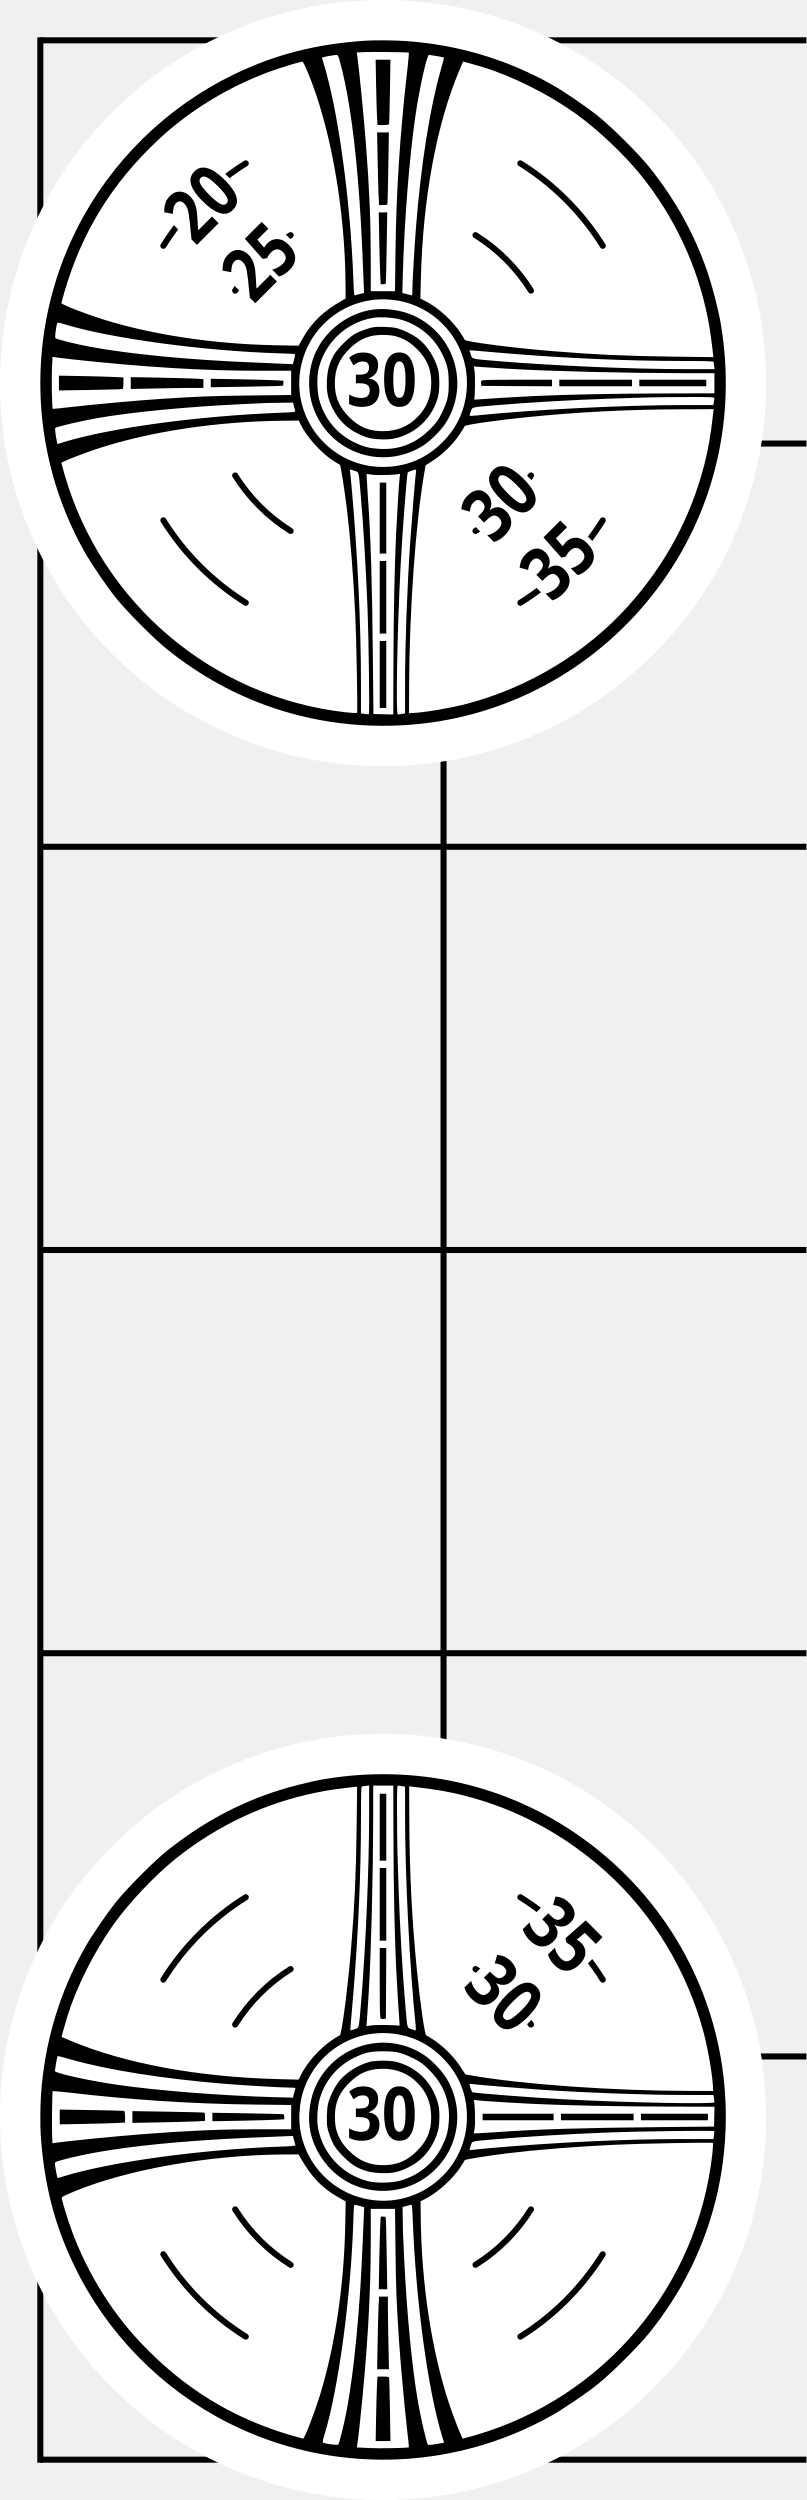
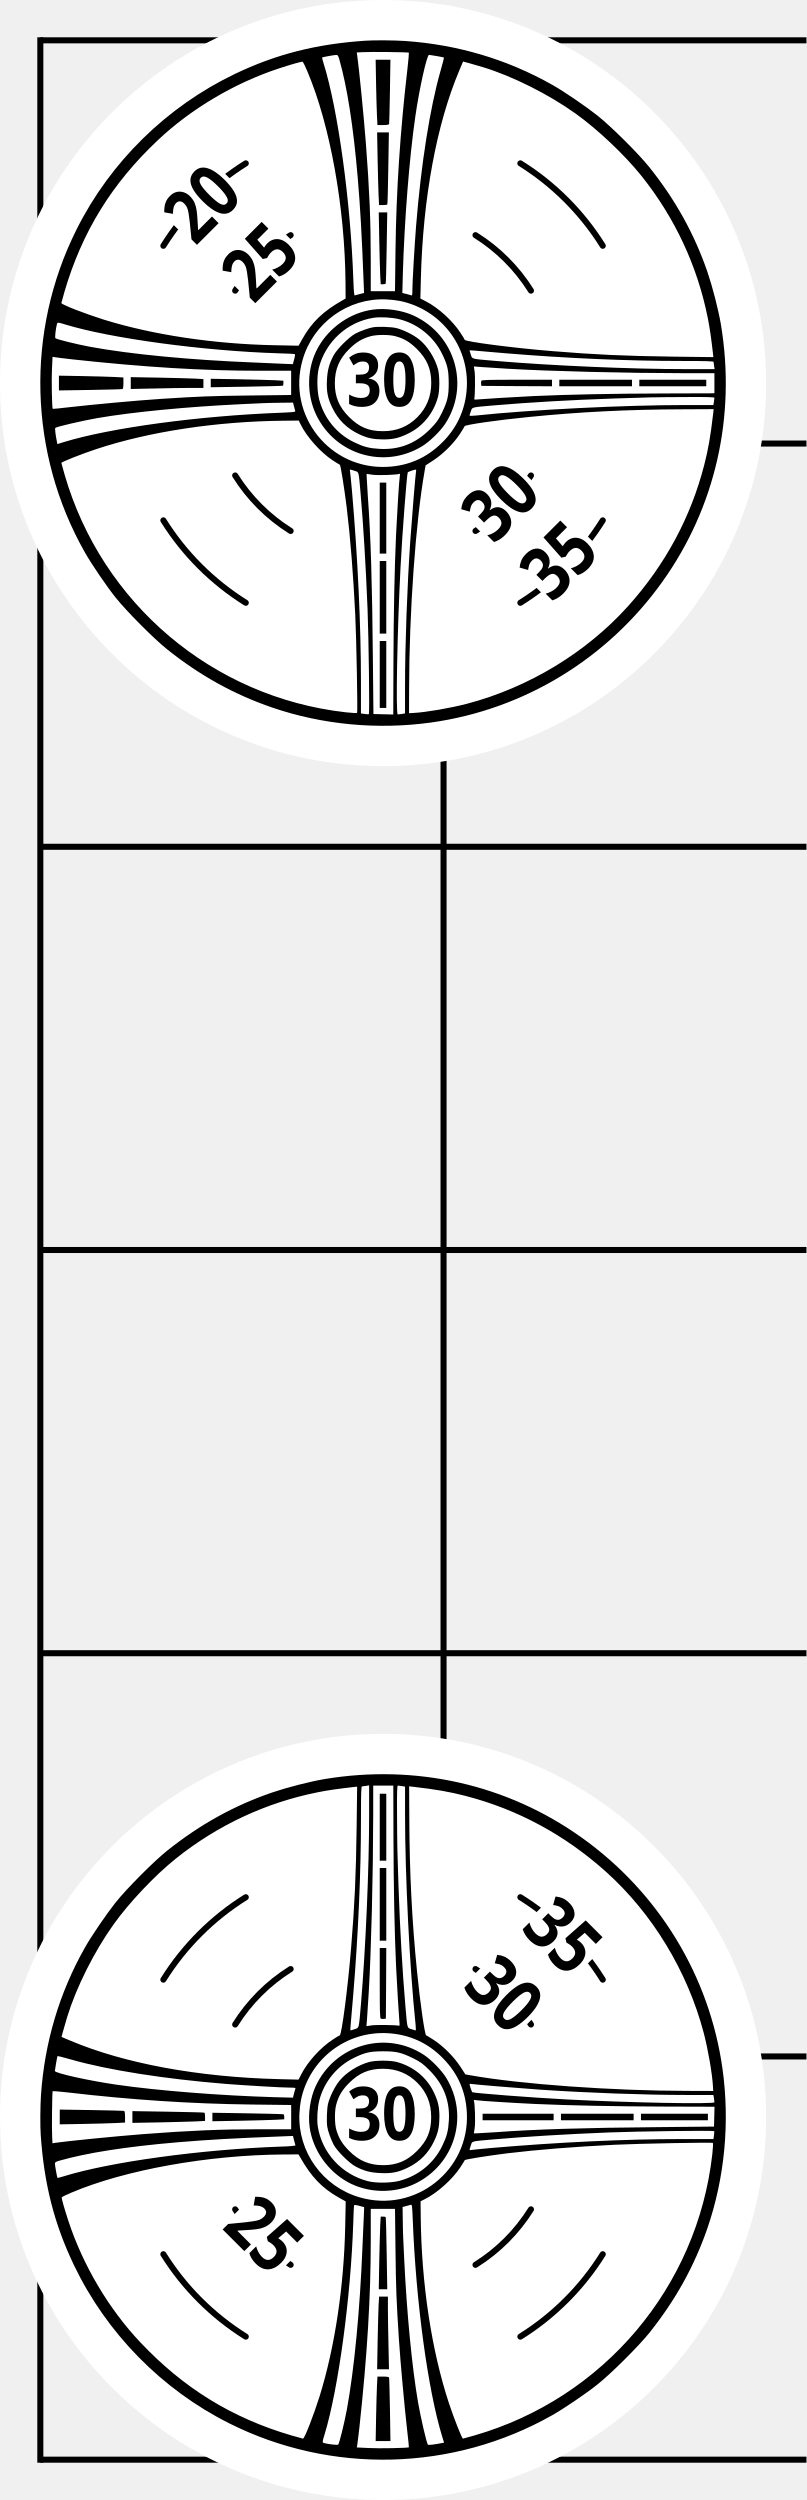
<svg xmlns="http://www.w3.org/2000/svg" xmlns:xlink="http://www.w3.org/1999/xlink" width="200mm" height="620mm" viewBox="0 0 200 620" version="1.1" id="svg8">
  <defs id="defs2" />
  <g id="layer1" transform="translate(0,323)">
    <path style="fill:none;stroke:#000000;stroke-width:1.5;stroke-linecap:butt;stroke-linejoin:miter;stroke-miterlimit:4;stroke-dasharray:none;stroke-opacity:1" d="M 10,287 H 200" id="path41" />
    <use x="0" y="0" xlink:href="#path41" id="use848" transform="translate(0,-100)" width="100%" height="100%" />
    <use x="0" y="0" xlink:href="#path41" id="use852" transform="translate(0,-200)" width="100%" height="100%" />
    <use x="0" y="0" xlink:href="#path41" id="use854" transform="translate(0,-300)" width="100%" height="100%" />
    <use x="0" y="0" xlink:href="#path41" id="use856" transform="translate(0,-400)" width="100%" height="100%" />
    <use x="0" y="0" xlink:href="#path41" id="use858" transform="translate(0,-500)" width="100%" height="100%" />
    <use x="0" y="0" xlink:href="#path41" id="use860" transform="translate(0,-600)" width="100%" height="100%" />
    <path style="fill:none;stroke:#000000;stroke-width:1.5;stroke-linecap:butt;stroke-linejoin:miter;stroke-miterlimit:4;stroke-dasharray:none;stroke-opacity:1" d="m 10,-313.75 v 601.5" id="path862" />
    <use x="0" y="0" xlink:href="#path862" id="use864" transform="translate(100)" width="100%" height="100%" />
    <circle style="opacity:1;fill:#ffffff;fill-opacity:1;fill-rule:nonzero;stroke:none;stroke-width:2;stroke-linecap:round;stroke-linejoin:round;stroke-miterlimit:4;stroke-dasharray:none;stroke-dashoffset:0;stroke-opacity:1;paint-order:markers stroke fill" id="path17" cx="95" cy="-228" r="95" />
    <path id="path354" style="fill:#000000;stroke:none;stroke-width:0.035" d="m 94.175,-155.74 v 8.3 h 0.81 0.81 v -8.3 -8.3 h -0.81 -0.81 z m 0,-19.131 v 9.009 h 0.81 0.81 v -9.009 -9.009 h -0.81 -0.81 z m 0,-19.637 v 8.806 h 0.81 0.81 v -8.806 -8.806 h -0.81 -0.81 z m 64.378,-33.505 v 0.81 h 8.3 8.3 v -0.81 -0.81 h -8.3 -8.3 z m -19.84,0 v 0.81 h 9.009 9.009 v -0.81 -0.81 h -9.009 -9.009 z m -19.354,-0.526 c -0.061,0.162 -0.081,0.506 -0.041,0.769 l 0.061,0.466 8.766,0.061 8.746,0.04 v -0.81 -0.81 h -8.705 c -7.369,0 -8.725,0.041 -8.827,0.283 z m -67.091,0.526 v 1.053 l 8.867,-0.142 c 4.859,-0.081 8.908,-0.182 9.009,-0.243 0.081,-0.041 0.142,-0.344 0.142,-0.668 v -0.567 l -2.065,-0.121 c -1.154,-0.061 -5.203,-0.162 -9.009,-0.243 l -6.944,-0.121 z m -19.84,0.02 v 1.458 l 5.932,-0.121 c 3.239,-0.081 7.308,-0.142 9.009,-0.142 h 3.077 v -1.093 -1.093 l -2.065,-0.121 c -1.154,-0.061 -5.203,-0.162 -9.009,-0.243 l -6.944,-0.121 z m -17.815,-0.02 v 1.842 l 7.754,-0.121 c 4.251,-0.081 7.855,-0.162 7.997,-0.223 0.162,-0.041 0.243,-0.526 0.243,-1.478 v -1.397 l -2.267,-0.121 c -1.255,-0.061 -4.859,-0.162 -7.997,-0.223 l -5.729,-0.101 z m 77.942,-13.827 c -1.053,0.162 -3.178,0.931 -4.353,1.539 -1.62,0.85 -4.656,3.887 -5.507,5.507 -1.113,2.146 -1.498,3.624 -1.62,6.175 -0.121,2.814 0.202,4.413 1.356,6.782 1.458,2.976 3.583,5.081 6.579,6.499 2.065,0.992 3.543,1.296 5.972,1.316 2.49,0 3.907,-0.324 6.175,-1.417 3.685,-1.761 6.418,-5.122 7.49,-9.232 0.405,-1.599 0.405,-5.081 0,-6.681 -0.729,-2.794 -2.632,-5.81 -4.717,-7.49 -1.437,-1.154 -3.988,-2.409 -5.709,-2.814 -1.215,-0.283 -4.413,-0.385 -5.668,-0.182 z m 5.365,2.186 c 2.207,0.567 3.725,1.458 5.486,3.219 2.51,2.51 3.543,4.94 3.543,8.422 0,3.34 -1.154,6.175 -3.462,8.503 -2.348,2.328 -5.081,3.442 -8.523,3.442 -3.502,0 -5.871,-0.992 -8.402,-3.523 -2.47,-2.47 -3.523,-4.98 -3.523,-8.381 0,-3.421 1.073,-5.992 3.543,-8.442 1.721,-1.721 3.28,-2.652 5.385,-3.219 1.458,-0.385 4.454,-0.405 5.952,-0.02 z m -5.446,-6.559 c -5.547,0.749 -10.79,4.373 -13.584,9.373 -2.814,5.041 -2.976,11.56 -0.425,16.823 4.778,9.798 16.702,13.361 26.075,7.774 1.883,-1.113 4.596,-3.725 5.851,-5.628 6.195,-9.454 2.531,-22.087 -7.814,-26.865 -2.834,-1.316 -6.944,-1.923 -10.102,-1.478 z m 6.66,2.409 c 4.535,1.154 8.503,4.393 10.527,8.604 1.336,2.733 1.599,3.988 1.62,7.187 0,3.3 -0.283,4.494 -1.741,7.49 -0.911,1.822 -1.296,2.348 -2.895,3.968 -3.543,3.543 -7.592,5.142 -12.471,4.879 -2.612,-0.142 -4.008,-0.506 -6.377,-1.66 -4.251,-2.045 -7.389,-5.891 -8.624,-10.527 -0.567,-2.146 -0.628,-5.851 -0.101,-7.895 1.66,-6.499 7.025,-11.418 13.584,-12.43 1.68,-0.263 4.616,-0.101 6.478,0.385 z m -5.081,-19.698 c 0.081,3.765 0.182,7.774 0.243,8.908 l 0.121,2.085 h 0.567 c 0.324,0 0.628,-0.061 0.668,-0.162 0.061,-0.081 0.162,-4.089 0.243,-8.908 l 0.142,-8.746 h -1.053 -1.053 z m -0.405,-19.941 c 0.081,3.705 0.182,7.774 0.243,9.009 l 0.121,2.288 h 0.972 c 0.547,0 1.032,-0.061 1.073,-0.162 0.061,-0.081 0.162,-4.13 0.243,-9.009 l 0.142,-8.847 h -1.458 -1.458 z m -0.385,-18.929 c 0.061,3.219 0.162,6.863 0.223,8.098 l 0.121,2.288 h 1.397 c 0.951,0 1.437,-0.081 1.498,-0.263 0.041,-0.121 0.121,-3.765 0.202,-8.098 l 0.121,-7.835 h -1.842 -1.822 z m -2.733,-10.527 c -12.228,0.83 -22.148,3.381 -32.29,8.24 -16.924,8.118 -30.893,21.844 -39.254,38.566 -12.673,25.306 -11.904,55.45 2.065,80.088 1.64,2.895 5.405,8.442 7.652,11.236 2.774,3.462 9.535,10.244 12.835,12.876 8.138,6.478 16.52,11.114 25.933,14.353 12.471,4.272 26.176,5.567 39.436,3.725 23.038,-3.219 43.728,-15.811 57.353,-34.902 13.179,-18.443 18.321,-41.096 14.515,-63.872 -0.607,-3.583 -2.045,-9.191 -3.32,-12.936 -3.239,-9.414 -7.875,-17.795 -14.353,-25.933 -2.632,-3.32 -9.434,-10.082 -12.876,-12.835 -2.814,-2.247 -8.381,-6.053 -11.236,-7.652 -11.195,-6.337 -23.524,-10.001 -36.541,-10.892 -2.713,-0.182 -7.774,-0.223 -9.92,-0.061 z m 10.871,2.956 c 0.041,0.061 -0.101,1.721 -0.324,3.725 -1.842,15.791 -2.814,30.65 -2.996,45.409 l -0.121,10.021 h -2.996 -3.016 v -7.693 c 0,-9.819 -0.324,-17.41 -1.215,-29.051 -0.526,-6.802 -1.741,-19.03 -2.146,-21.702 l -0.121,-0.749 1.498,-0.081 c 1.863,-0.121 11.296,0 11.438,0.121 z m -17.269,1.599 c 1.964,6.903 3.482,16.52 4.575,29.314 0.668,7.976 0.992,13.665 1.498,26.642 l 0.081,2.045 -1.053,0.263 c -0.567,0.142 -1.134,0.304 -1.255,0.344 -0.142,0.061 -0.263,-1.134 -0.344,-3.786 -0.688,-19.577 -3.806,-42.331 -7.41,-53.851 -0.223,-0.709 -0.385,-1.336 -0.344,-1.377 0.101,-0.081 2.935,-0.607 3.502,-0.628 0.364,-0.02 0.486,0.162 0.749,1.032 z m 24.192,-0.749 c 0.931,0.162 1.741,0.324 1.782,0.364 0.041,0.041 -0.344,1.478 -0.83,3.219 -2.632,9.151 -4.859,23.261 -6.094,38.627 -0.385,5 -0.911,13.807 -0.911,15.771 0,1.275 -0.041,1.458 -0.324,1.356 -0.182,-0.081 -0.749,-0.223 -1.255,-0.364 l -0.911,-0.223 0.121,-4.676 c 0.385,-13.179 1.599,-28.747 3.097,-39.092 0.972,-6.762 2.854,-15.285 3.401,-15.285 0.121,0 0.992,0.142 1.923,0.304 z m -32.108,3.765 c 5.648,13.321 9.353,33.869 9.474,52.717 l 0.02,3.644 -0.668,0.385 c -4.879,2.753 -7.713,5.466 -10.021,9.576 l -0.972,1.741 -6.094,-0.121 c -14.981,-0.304 -30.023,-2.571 -42.19,-6.337 -4.656,-1.458 -10.547,-3.745 -10.547,-4.13 0,-0.081 0.364,-1.356 0.79,-2.854 4.332,-14.779 11.742,-26.784 23.099,-37.493 8.26,-7.814 19.07,-14.212 30.083,-17.835 2.895,-0.952 5.588,-1.721 5.851,-1.66 0.121,0.041 0.648,1.093 1.174,2.369 z m 43.566,-1.012 c 7.308,2.227 16.277,6.721 22.978,11.519 5.405,3.846 12.167,10.264 16.277,15.386 8.341,10.426 13.928,22.411 16.499,35.327 0.506,2.551 0.83,4.838 1.316,9.09 l 0.061,0.587 -9.839,-0.121 c -12.268,-0.162 -19.354,-0.486 -30.185,-1.377 -9.738,-0.79 -21.662,-2.348 -21.662,-2.814 0,-0.081 -0.445,-0.85 -1.012,-1.68 -1.964,-3.037 -5.486,-6.235 -8.584,-7.835 l -1.377,-0.709 0.121,-4.919 c 0.506,-20.022 3.887,-38.262 9.515,-51.603 l 0.952,-2.247 1.458,0.385 c 0.81,0.223 2.369,0.668 3.482,1.012 z m -20.569,57.98 c 10.122,2.126 17.086,11.155 16.56,21.439 -0.283,5.385 -2.389,10.062 -6.256,13.807 -3.765,3.685 -8.199,5.628 -13.442,5.891 -14.293,0.749 -25.022,-12.795 -21.014,-26.581 2.632,-9.151 11.296,-15.386 20.771,-14.941 1.073,0.041 2.591,0.223 3.381,0.385 z m -82.902,5.871 c 11.276,3.421 34.173,6.519 52.656,7.106 2.126,0.061 3.948,0.142 4.089,0.182 0.162,0.061 0.142,0.405 -0.101,1.296 l -0.324,1.215 -2.146,-0.081 c -1.174,-0.061 -4.494,-0.202 -7.389,-0.324 -15.851,-0.628 -30.711,-2.045 -40.793,-3.907 -3.239,-0.607 -8.28,-1.842 -8.563,-2.126 -0.162,-0.162 0.081,-2.409 0.385,-3.523 0.142,-0.445 0.223,-0.445 2.186,0.162 z m 108.936,7.086 c 15.123,1.255 30.266,1.923 43.89,1.923 6.134,0 7.835,0.061 7.835,0.243 0,0.142 0.061,0.607 0.121,1.012 l 0.142,0.769 h -7.065 c -13.645,0 -33.12,-0.85 -47.15,-2.024 -6.316,-0.547 -5.871,-0.425 -6.256,-1.559 -0.182,-0.526 -0.324,-0.992 -0.324,-1.032 0,-0.061 0.668,-0.041 1.478,0.041 0.79,0.081 4.11,0.364 7.329,0.628 z m -107.398,1.518 c 18.159,1.964 32.452,2.834 46.563,2.834 h 7.794 v 3.016 2.996 l -10.224,0.121 c -9.94,0.121 -12.45,0.223 -22.168,0.85 -5.83,0.385 -16.661,1.377 -22.35,2.024 -2.389,0.283 -4.373,0.486 -4.393,0.445 -0.182,-0.182 -0.324,-7.369 -0.182,-9.92 l 0.142,-2.996 0.547,0.101 c 0.283,0.061 2.207,0.283 4.272,0.526 z m 108.005,2.328 c 10.527,0.628 29.314,1.093 44.295,1.113 h 7.025 v 2.49 2.49 l -12.795,0.041 c -12.693,0.041 -23.443,0.263 -32.047,0.648 -3.907,0.182 -13.24,0.749 -14.374,0.871 -0.263,0.02 -0.385,-0.061 -0.324,-0.263 0.182,-0.81 0.243,-5.709 0.061,-6.762 l -0.182,-1.194 1.741,0.142 c 0.952,0.061 3.927,0.263 6.6,0.425 z m 51.32,7.227 c 0,0.142 -0.061,0.607 -0.121,1.012 l -0.142,0.769 h -6.903 c -15.224,0 -38.303,1.154 -52.089,2.612 -0.81,0.081 -1.478,0.081 -1.478,0.02 0,-0.081 0.142,-0.547 0.324,-1.053 0.364,-1.093 0,-0.992 5.547,-1.478 8.665,-0.749 19.556,-1.377 29.861,-1.721 8.928,-0.304 9.576,-0.324 17.775,-0.364 5.668,-0.041 7.227,0.02 7.227,0.202 z m -104.28,2.065 c 0.121,0.486 0.263,1.012 0.324,1.174 0.101,0.263 -0.425,0.324 -3.482,0.445 -20.427,0.769 -42.352,3.745 -53.932,7.288 l -1.579,0.486 -0.101,-0.526 c -0.385,-1.943 -0.547,-3.34 -0.405,-3.482 0.304,-0.304 6.701,-1.782 10.406,-2.429 8.827,-1.518 22.046,-2.794 35.428,-3.442 2.51,-0.121 5.061,-0.243 5.668,-0.263 0.607,-0.041 2.531,-0.081 4.272,-0.101 l 3.178,-0.041 z m 103.976,1.782 c -0.648,5.628 -1.215,8.887 -2.227,12.815 -3.32,12.957 -9.677,24.739 -18.848,34.962 -10.345,11.519 -24.678,20.204 -39.963,24.233 -4.11,1.073 -10.163,2.126 -13.321,2.288 l -1.073,0.061 0.02,-6.276 c 0.02,-18.787 1.66,-41.582 3.867,-53.911 l 0.223,-1.275 1.964,-1.275 c 2.45,-1.62 4.96,-4.13 6.519,-6.478 0.648,-0.992 1.194,-1.883 1.194,-1.964 0,-0.344 8.3,-1.539 15.993,-2.288 12.531,-1.255 24.597,-1.862 38.121,-1.903 l 7.652,-0.04 z m -102.336,2.693 c 1.518,3.118 4.96,6.984 7.997,8.968 0.891,0.567 1.68,1.073 1.761,1.093 0.182,0.081 1.073,5.648 1.68,10.487 0.911,7.47 1.64,16.783 2.126,26.622 0.304,6.215 0.628,24.253 0.466,24.415 -0.101,0.081 -1.336,0.02 -2.794,-0.142 -32.999,-3.705 -60.531,-26.986 -69.763,-58.993 -0.425,-1.498 -0.79,-2.794 -0.79,-2.854 0,-0.243 5.041,-2.227 8.705,-3.442 13.098,-4.332 29.78,-6.863 46.401,-7.025 l 3.765,-0.041 z m 13.422,11.56 c 1.093,0.364 0.972,-0.041 1.458,5.446 0.688,7.997 1.296,17.775 1.741,28.849 0.283,7.207 0.526,25.933 0.324,26.055 -0.081,0.041 -0.547,0.02 -1.053,-0.061 l -0.911,-0.121 v -7.733 c 0,-14.171 -0.79,-30.812 -2.227,-47.494 -0.243,-2.612 -0.466,-4.879 -0.506,-5.021 -0.121,-0.324 0.041,-0.304 1.174,0.081 z m 15.224,0.121 c -0.121,0.587 -1.012,11.216 -1.417,17.066 -0.79,11.56 -1.316,25.954 -1.316,36.258 v 6.701 l -0.749,0.142 c -0.425,0.061 -0.891,0.121 -1.053,0.121 -0.526,0 -0.121,-20.953 0.688,-36.541 0.445,-8.604 1.579,-23.302 1.802,-23.524 0.101,-0.101 1.64,-0.648 1.903,-0.648 0.162,-0.02 0.223,0.142 0.142,0.425 z m -7.288,0.911 c 1.458,-0.061 2.794,-0.162 2.996,-0.243 0.324,-0.142 0.364,-0.081 0.263,0.526 -0.162,0.931 -0.668,8.948 -0.931,14.556 -0.385,8.725 -0.607,19.415 -0.648,31.946 l -0.041,12.612 -2.47,-0.061 -2.45,-0.061 -0.142,-13.969 c -0.162,-18.342 -0.526,-30.205 -1.255,-40.165 -0.142,-2.267 -0.283,-4.413 -0.283,-4.778 v -0.648 l 1.174,0.182 c 0.628,0.121 2.348,0.162 3.786,0.101 z" />
    <path style="opacity:1;fill:none;fill-opacity:1;fill-rule:nonzero;stroke:#000000;stroke-width:1.5;stroke-linecap:round;stroke-linejoin:round;stroke-miterlimit:4;stroke-dasharray:none;stroke-dashoffset:0;stroke-opacity:1;paint-order:markers stroke fill" id="path972" d="m 117.919,-264.678 a 43.25,43.25 0 0 1 13.759,13.759" />
    <path id="circle974" style="opacity:1;fill:none;fill-opacity:1;fill-rule:nonzero;stroke:#000000;stroke-width:1.5;stroke-linecap:round;stroke-linejoin:round;stroke-miterlimit:4;stroke-dasharray:none;stroke-dashoffset:0;stroke-opacity:1;paint-order:markers stroke fill" d="m 129.047,-282.487 a 64.25,64.25 0 0 1 20.44,20.44" />
    <path d="m 58.322,-250.919 a 43.25,43.25 0 0 1 13.759,-13.759" id="path1019" style="opacity:1;fill:none;fill-opacity:1;fill-rule:nonzero;stroke:#000000;stroke-width:1.5;stroke-linecap:round;stroke-linejoin:round;stroke-miterlimit:4;stroke-dasharray:none;stroke-dashoffset:0;stroke-opacity:1;paint-order:markers stroke fill" />
    <path d="m 40.513,-262.047 a 64.25,64.25 0 0 1 20.44,-20.44" style="opacity:1;fill:none;fill-opacity:1;fill-rule:nonzero;stroke:#000000;stroke-width:1.5;stroke-linecap:round;stroke-linejoin:round;stroke-miterlimit:4;stroke-dasharray:none;stroke-dashoffset:0;stroke-opacity:1;paint-order:markers stroke fill" id="path1021" />
    <path style="opacity:1;fill:none;fill-opacity:1;fill-rule:nonzero;stroke:#000000;stroke-width:1.5;stroke-linecap:round;stroke-linejoin:round;stroke-miterlimit:4;stroke-dasharray:none;stroke-dashoffset:0;stroke-opacity:1;paint-order:markers stroke fill" id="path1023" d="M 72.081,-191.322 A 43.25,43.25 0 0 1 58.322,-205.081" />
    <path id="path1025" style="opacity:1;fill:none;fill-opacity:1;fill-rule:nonzero;stroke:#000000;stroke-width:1.5;stroke-linecap:round;stroke-linejoin:round;stroke-miterlimit:4;stroke-dasharray:none;stroke-dashoffset:0;stroke-opacity:1;paint-order:markers stroke fill" d="M 60.953,-173.513 A 64.25,64.25 0 0 1 40.513,-193.953" />
    <path d="m 131.678,-205.081 a 43.25,43.25 0 0 1 -13.759,13.759" id="path1027" style="opacity:1;fill:none;fill-opacity:1;fill-rule:nonzero;stroke:#000000;stroke-width:1.5;stroke-linecap:round;stroke-linejoin:round;stroke-miterlimit:4;stroke-dasharray:none;stroke-dashoffset:0;stroke-opacity:1;paint-order:markers stroke fill" />
    <path d="m 149.487,-193.953 a 64.25,64.25 0 0 1 -20.44,20.44" style="opacity:1;fill:none;fill-opacity:1;fill-rule:nonzero;stroke:#000000;stroke-width:1.5;stroke-linecap:round;stroke-linejoin:round;stroke-miterlimit:4;stroke-dasharray:none;stroke-dashoffset:0;stroke-opacity:1;paint-order:markers stroke fill" id="path1029" />
    <text xml:space="preserve" style="font-style:normal;font-variant:normal;font-weight:bold;font-stretch:normal;font-size:16.729px;line-height:1000;font-family:'Tlwg Typewriter';-inkscape-font-specification:'Tlwg Typewriter Bold';letter-spacing:0px;word-spacing:0px;fill:#000000;fill-opacity:1;stroke:none;stroke-width:0.265" x="94.464" y="-202.347" id="text1083" transform="scale(0.9103436,1.098486)">
      <tspan id="tspan1081" x="94.464" y="-202.347" style="font-style:normal;font-variant:normal;font-weight:bold;font-stretch:normal;font-family:'Tlwg Typewriter';-inkscape-font-specification:'Tlwg Typewriter Bold';letter-spacing:0px;stroke-width:0.265">30</tspan>
    </text>
    <g id="g1148" transform="rotate(-45,108.8187,-123.4152)">
      <rect y="-171" x="164" height="12" width="18" id="rect1139" style="opacity:1;fill:#ffffff;fill-opacity:1;fill-rule:nonzero;stroke:none;stroke-width:1.5;stroke-linecap:round;stroke-linejoin:round;stroke-miterlimit:4;stroke-dasharray:none;stroke-dashoffset:0;stroke-opacity:1;paint-order:markers stroke fill" />
      <text xml:space="preserve" style="font-style:normal;font-variant:normal;font-weight:bold;font-stretch:normal;font-size:16.729px;line-height:1000;font-family:'Tlwg Typewriter';-inkscape-font-specification:'Tlwg Typewriter Bold';letter-spacing:0px;word-spacing:0px;fill:#000000;fill-opacity:1;stroke:none;stroke-width:0.265" x="180.146" y="-144.996" id="text1143" transform="scale(0.9103436,1.098486)">
        <tspan id="tspan1141" x="180.146" y="-144.996" style="font-style:normal;font-variant:normal;font-weight:bold;font-stretch:normal;font-family:'Tlwg Typewriter';-inkscape-font-specification:'Tlwg Typewriter Bold';letter-spacing:0px;stroke-width:0.265">30</tspan>
      </text>
    </g>
    <g transform="rotate(-45,133.5182,-133.6461)" id="g1156">
      <rect style="opacity:1;fill:#ffffff;fill-opacity:1;fill-rule:nonzero;stroke:none;stroke-width:1.5;stroke-linecap:round;stroke-linejoin:round;stroke-miterlimit:4;stroke-dasharray:none;stroke-dashoffset:0;stroke-opacity:1;paint-order:markers stroke fill" id="rect1150" width="18" height="12" x="164" y="-171" />
      <text transform="scale(0.9103436,1.098486)" id="text1154" y="-144.996" x="180.146" style="font-style:normal;font-variant:normal;font-weight:bold;font-stretch:normal;font-size:16.729px;line-height:1000;font-family:'Tlwg Typewriter';-inkscape-font-specification:'Tlwg Typewriter Bold';letter-spacing:0px;word-spacing:0px;fill:#000000;fill-opacity:1;stroke:none;stroke-width:0.265" xml:space="preserve">
        <tspan style="font-style:normal;font-variant:normal;font-weight:bold;font-stretch:normal;font-family:'Tlwg Typewriter';-inkscape-font-specification:'Tlwg Typewriter Bold';letter-spacing:0px;stroke-width:0.265" y="-144.996" x="180.146" id="tspan1152">35</tspan>
      </text>
    </g>
    <g id="g1164" transform="rotate(-45,7.085857,-81.27611)">
      <rect y="-171" x="164" height="12" width="18" id="rect1158" style="opacity:1;fill:#ffffff;fill-opacity:1;fill-rule:nonzero;stroke:none;stroke-width:1.5;stroke-linecap:round;stroke-linejoin:round;stroke-miterlimit:4;stroke-dasharray:none;stroke-dashoffset:0;stroke-opacity:1;paint-order:markers stroke fill" />
      <text xml:space="preserve" style="font-style:normal;font-variant:normal;font-weight:bold;font-stretch:normal;font-size:16.729px;line-height:1000;font-family:'Tlwg Typewriter';-inkscape-font-specification:'Tlwg Typewriter Bold';letter-spacing:0px;word-spacing:0px;fill:#000000;fill-opacity:1;stroke:none;stroke-width:0.265" x="180.146" y="-144.996" id="text1162" transform="scale(0.9103436,1.098486)">
        <tspan id="tspan1160" x="180.146" y="-144.996" style="font-style:normal;font-variant:normal;font-weight:bold;font-stretch:normal;font-family:'Tlwg Typewriter';-inkscape-font-specification:'Tlwg Typewriter Bold';letter-spacing:0px;stroke-width:0.265">25</tspan>
      </text>
    </g>
    <g transform="rotate(-45,-17.61367,-71.04522)" id="g1180">
      <rect style="opacity:1;fill:#ffffff;fill-opacity:1;fill-rule:nonzero;stroke:none;stroke-width:1.5;stroke-linecap:round;stroke-linejoin:round;stroke-miterlimit:4;stroke-dasharray:none;stroke-dashoffset:0;stroke-opacity:1;paint-order:markers stroke fill" id="rect1174" width="18" height="12" x="164" y="-171" />
      <text transform="scale(0.9103436,1.098486)" id="text1178" y="-144.996" x="180.146" style="font-style:normal;font-variant:normal;font-weight:bold;font-stretch:normal;font-size:16.729px;line-height:1000;font-family:'Tlwg Typewriter';-inkscape-font-specification:'Tlwg Typewriter Bold';letter-spacing:0px;word-spacing:0px;fill:#000000;fill-opacity:1;stroke:none;stroke-width:0.265" xml:space="preserve">
        <tspan style="font-style:normal;font-variant:normal;font-weight:bold;font-stretch:normal;font-family:'Tlwg Typewriter';-inkscape-font-specification:'Tlwg Typewriter Bold';letter-spacing:0px;stroke-width:0.265" y="-144.996" x="180.146" id="tspan1176">20</tspan>
      </text>
    </g>
    <use x="0" y="0" xlink:href="#path17" id="use850" transform="translate(0,430)" width="100%" height="100%" />
    <use x="0" y="0" xlink:href="#path354" id="use853" transform="rotate(-90,310.0001,-12.99988)" width="100%" height="100%" />
    <path d="m 117.919,165.322 a 43.25,43.25 0 0 1 13.759,13.759" id="path855" style="opacity:1;fill:none;fill-opacity:1;fill-rule:nonzero;stroke:#000000;stroke-width:1.5;stroke-linecap:round;stroke-linejoin:round;stroke-miterlimit:4;stroke-dasharray:none;stroke-dashoffset:0;stroke-opacity:1;paint-order:markers stroke fill" />
    <path d="m 129.047,147.513 a 64.25,64.25 0 0 1 20.44,20.44" style="opacity:1;fill:none;fill-opacity:1;fill-rule:nonzero;stroke:#000000;stroke-width:1.5;stroke-linecap:round;stroke-linejoin:round;stroke-miterlimit:4;stroke-dasharray:none;stroke-dashoffset:0;stroke-opacity:1;paint-order:markers stroke fill" id="path857" />
    <path d="M 72.081,238.678 A 43.25,43.25 0 0 1 58.322,224.919" id="path859" style="opacity:1;fill:none;fill-opacity:1;fill-rule:nonzero;stroke:#000000;stroke-width:1.5;stroke-linecap:round;stroke-linejoin:round;stroke-miterlimit:4;stroke-dasharray:none;stroke-dashoffset:0;stroke-opacity:1;paint-order:markers stroke fill" />
    <path d="M 60.953,256.487 A 64.25,64.25 0 0 1 40.513,236.048" style="opacity:1;fill:none;fill-opacity:1;fill-rule:nonzero;stroke:#000000;stroke-width:1.5;stroke-linecap:round;stroke-linejoin:round;stroke-miterlimit:4;stroke-dasharray:none;stroke-dashoffset:0;stroke-opacity:1;paint-order:markers stroke fill" id="path861" />
    <path style="opacity:1;fill:none;fill-opacity:1;fill-rule:nonzero;stroke:#000000;stroke-width:1.5;stroke-linecap:round;stroke-linejoin:round;stroke-miterlimit:4;stroke-dasharray:none;stroke-dashoffset:0;stroke-opacity:1;paint-order:markers stroke fill" id="path863" d="M 58.322,179.081 A 43.25,43.25 0 0 1 72.081,165.322" />
    <path id="path865" style="opacity:1;fill:none;fill-opacity:1;fill-rule:nonzero;stroke:#000000;stroke-width:1.5;stroke-linecap:round;stroke-linejoin:round;stroke-miterlimit:4;stroke-dasharray:none;stroke-dashoffset:0;stroke-opacity:1;paint-order:markers stroke fill" d="M 40.513,167.953 A 64.25,64.25 0 0 1 60.953,147.513" />
    <path style="opacity:1;fill:none;fill-opacity:1;fill-rule:nonzero;stroke:#000000;stroke-width:1.5;stroke-linecap:round;stroke-linejoin:round;stroke-miterlimit:4;stroke-dasharray:none;stroke-dashoffset:0;stroke-opacity:1;paint-order:markers stroke fill" id="path867" d="m 131.678,224.919 a 43.25,43.25 0 0 1 -13.759,13.759" />
    <path id="path869" style="opacity:1;fill:none;fill-opacity:1;fill-rule:nonzero;stroke:#000000;stroke-width:1.5;stroke-linecap:round;stroke-linejoin:round;stroke-miterlimit:4;stroke-dasharray:none;stroke-dashoffset:0;stroke-opacity:1;paint-order:markers stroke fill" d="M 149.487,236.048 A 64.25,64.25 0 0 1 129.047,256.487" />
    <use x="0" y="0" xlink:href="#text1083" id="use928" transform="translate(0,430)" width="100%" height="100%" />
    <g transform="rotate(45,-258.142,-54.58467)" id="g1059">
      <rect style="opacity:1;fill:#ffffff;fill-opacity:1;fill-rule:nonzero;stroke:none;stroke-width:1.5;stroke-linecap:round;stroke-linejoin:round;stroke-miterlimit:4;stroke-dasharray:none;stroke-dashoffset:0;stroke-opacity:1;paint-order:markers stroke fill" id="rect1053" width="18" height="12" x="164" y="-171" />
      <text transform="scale(0.9103436,1.098486)" id="text1057" y="-144.996" x="180.146" style="font-style:normal;font-variant:normal;font-weight:bold;font-stretch:normal;font-size:16.729px;line-height:1000;font-family:'Tlwg Typewriter';-inkscape-font-specification:'Tlwg Typewriter Bold';letter-spacing:0px;word-spacing:0px;fill:#000000;fill-opacity:1;stroke:none;stroke-width:0.265" xml:space="preserve">
        <tspan style="font-style:normal;font-variant:normal;font-weight:bold;font-stretch:normal;font-family:'Tlwg Typewriter';-inkscape-font-specification:'Tlwg Typewriter Bold';letter-spacing:0px;stroke-width:0.265" y="-144.996" x="180.146" id="tspan1055">30</tspan>
      </text>
    </g>
    <g id="g1067" transform="rotate(45,-233.4425,-44.35377)">
      <rect y="-171" x="164" height="12" width="18" id="rect1061" style="opacity:1;fill:#ffffff;fill-opacity:1;fill-rule:nonzero;stroke:none;stroke-width:1.5;stroke-linecap:round;stroke-linejoin:round;stroke-miterlimit:4;stroke-dasharray:none;stroke-dashoffset:0;stroke-opacity:1;paint-order:markers stroke fill" />
      <text xml:space="preserve" style="font-style:normal;font-variant:normal;font-weight:bold;font-stretch:normal;font-size:16.729px;line-height:1000;font-family:'Tlwg Typewriter';-inkscape-font-specification:'Tlwg Typewriter Bold';letter-spacing:0px;word-spacing:0px;fill:#000000;fill-opacity:1;stroke:none;stroke-width:0.265" x="180.146" y="-144.996" id="text1065" transform="scale(0.9103436,1.098486)">
        <tspan id="tspan1063" x="180.146" y="-144.996" style="font-style:normal;font-variant:normal;font-weight:bold;font-stretch:normal;font-family:'Tlwg Typewriter';-inkscape-font-specification:'Tlwg Typewriter Bold';letter-spacing:0px;stroke-width:0.265">35</tspan>
      </text>
    </g>
+     <g transform="rotate(45,-359.8748,-96.72379)" id="g1075">
+       <rect style="opacity:1;fill:#ffffff;fill-opacity:1;fill-rule:nonzero;stroke:none;stroke-width:1.5;stroke-linecap:round;stroke-linejoin:round;stroke-miterlimit:4;stroke-dasharray:none;stroke-dashoffset:0;stroke-opacity:1;paint-order:markers stroke fill" id="rect1069" width="18" height="12" x="164" y="-171" />
+       <text transform="scale(0.9103436,1.098486)" id="text1073" y="-144.996" x="180.146" style="font-style:normal;font-variant:normal;font-weight:bold;font-stretch:normal;font-size:16.729px;line-height:1000;font-family:'Tlwg Typewriter';-inkscape-font-specification:'Tlwg Typewriter Bold';letter-spacing:0px;word-spacing:0px;fill:#000000;fill-opacity:1;stroke:none;stroke-width:0.265" xml:space="preserve">
+         <tspan style="font-style:normal;font-variant:normal;font-weight:bold;font-stretch:normal;font-family:'Tlwg Typewriter';-inkscape-font-specification:'Tlwg Typewriter Bold';letter-spacing:0px;stroke-width:0.265" y="-144.996" x="180.146" id="tspan1071">25</tspan>
+       </text>
+     </g>
  </g>
</svg>
